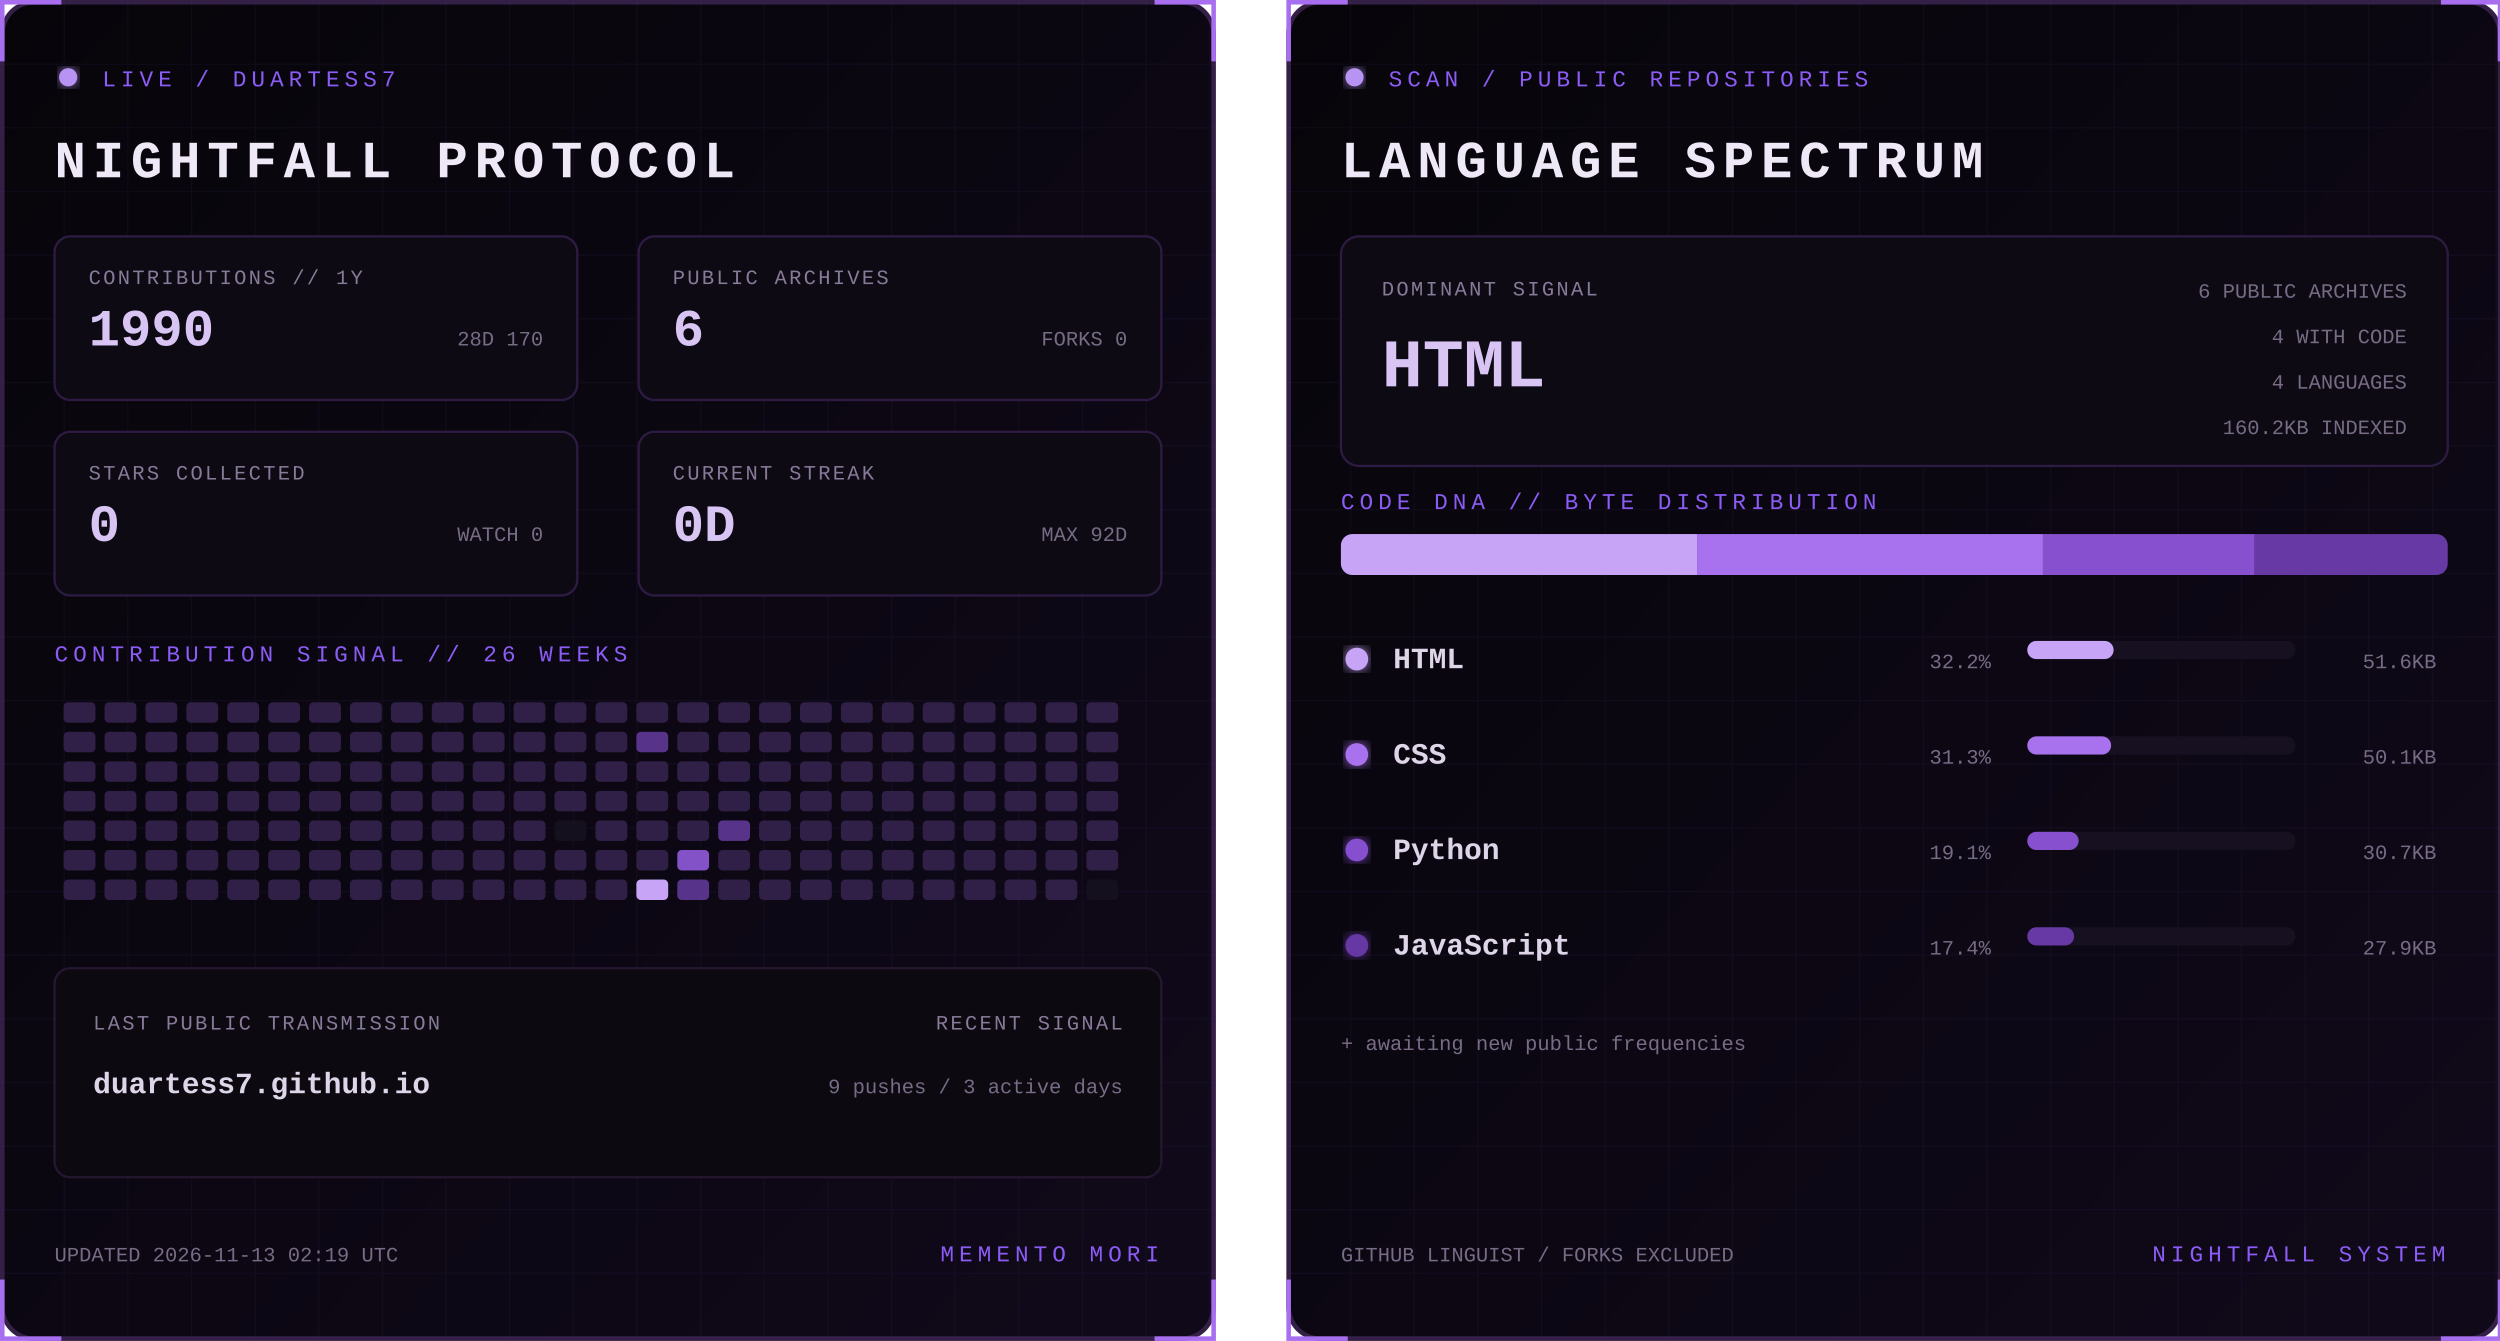
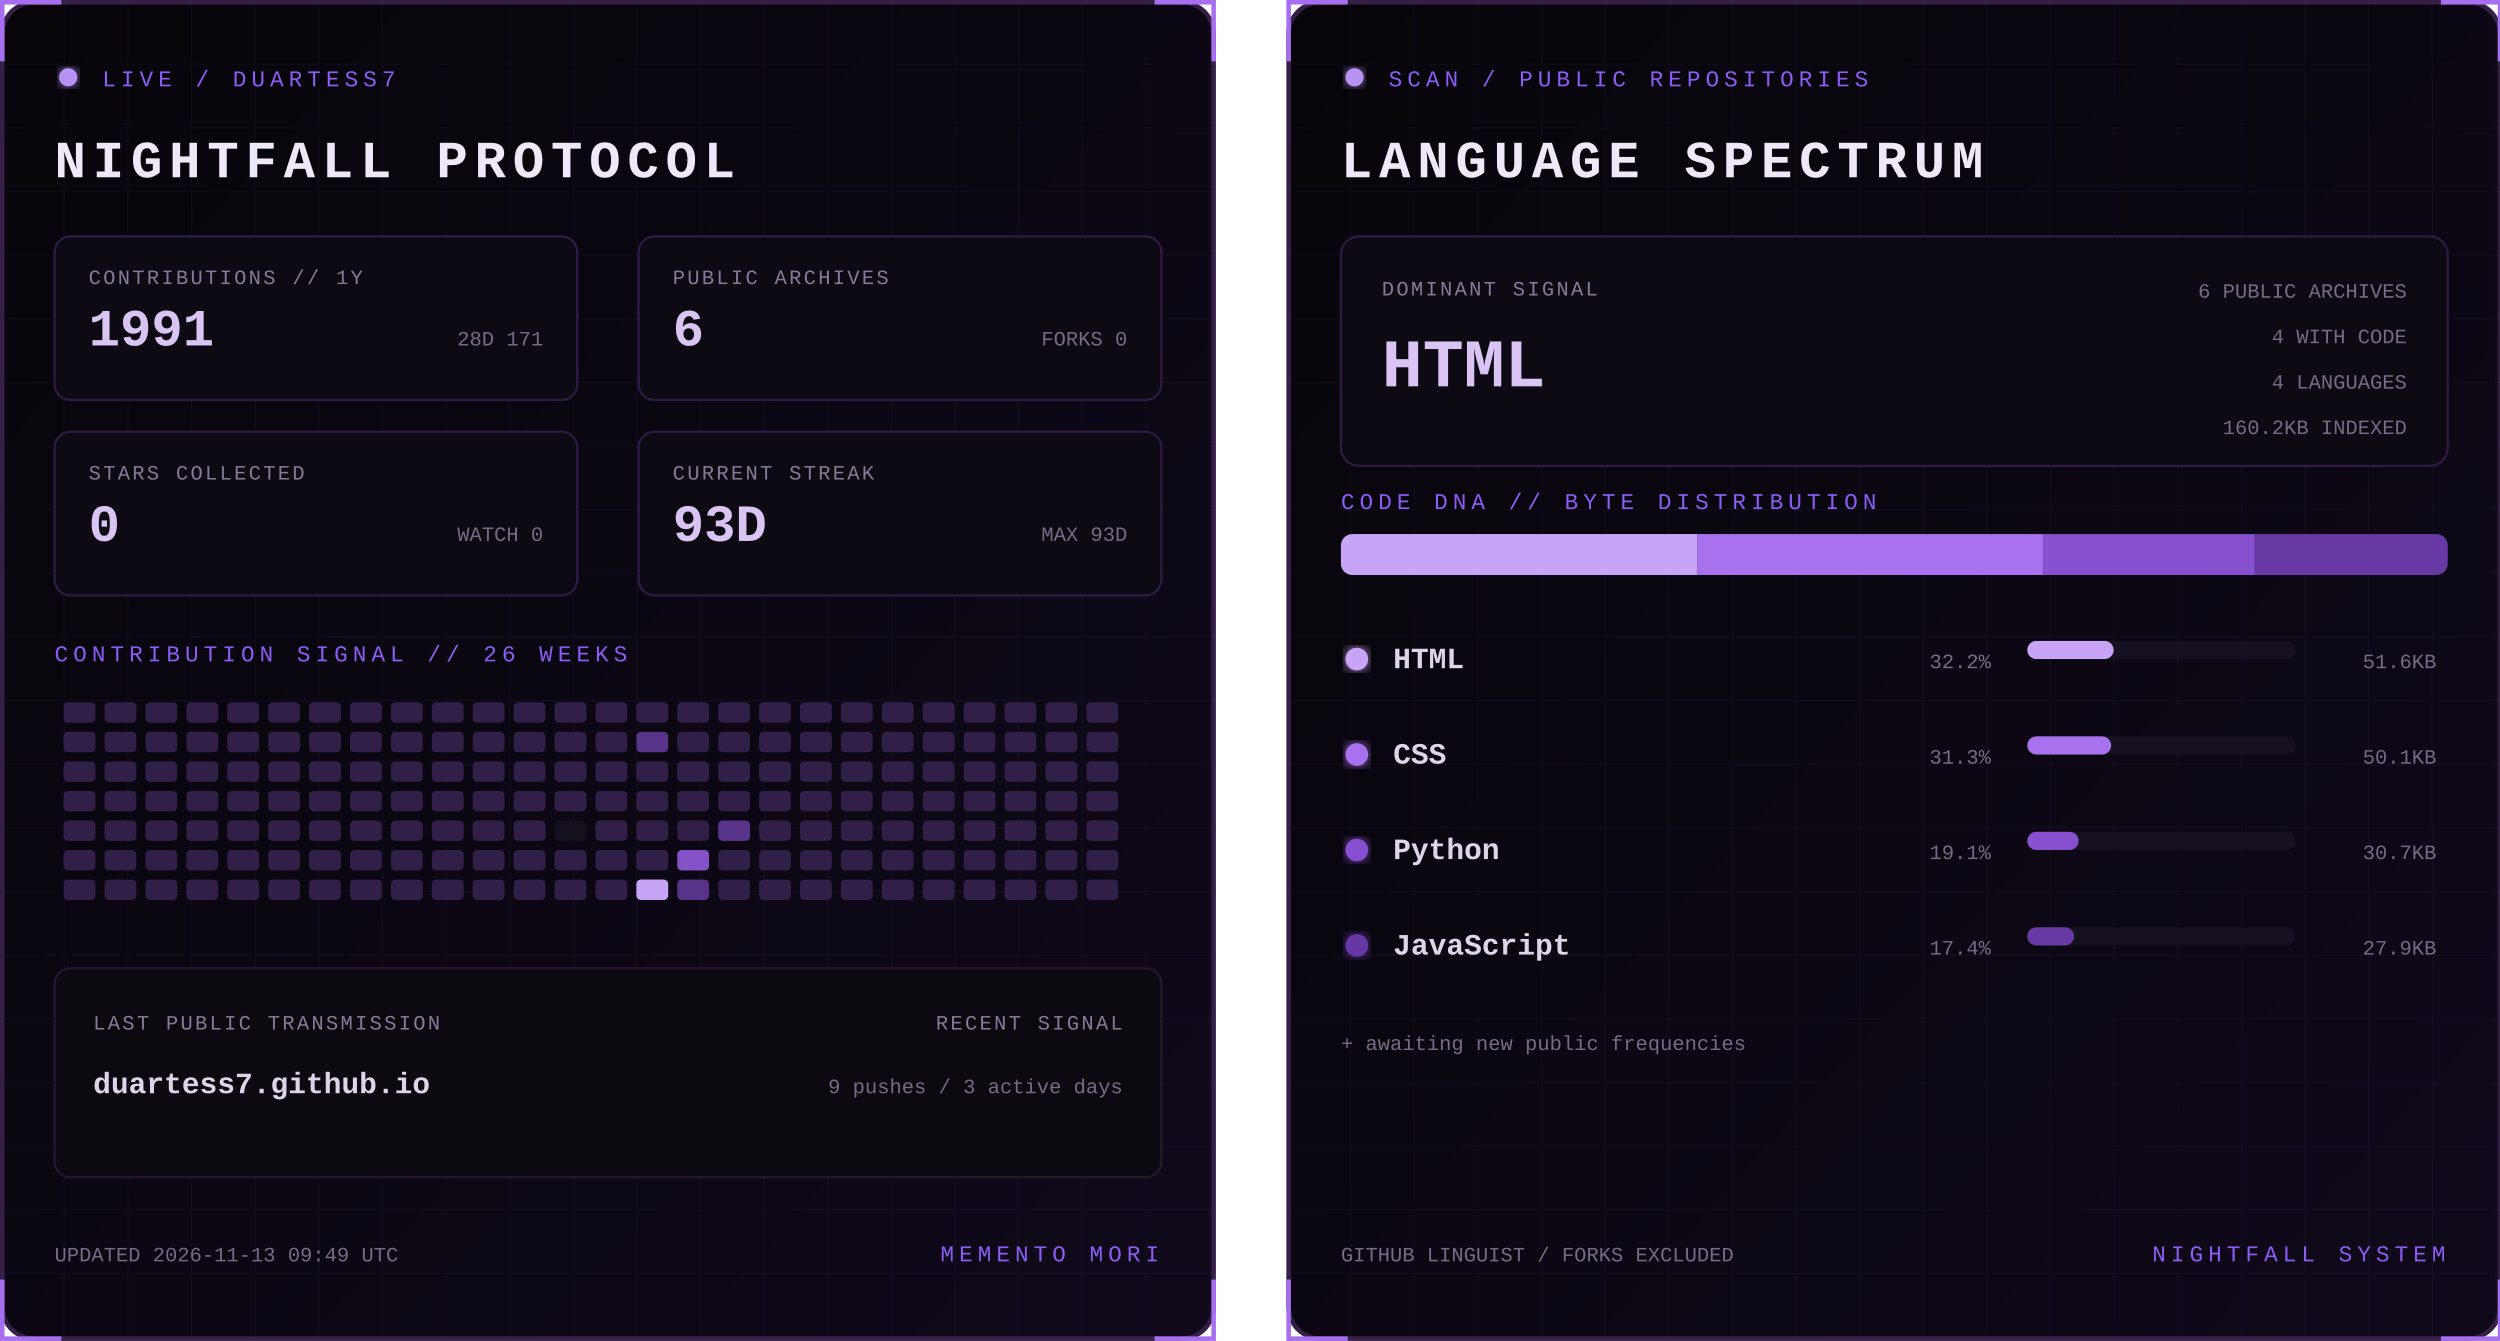
<svg xmlns="http://www.w3.org/2000/svg" width="1100" height="590" viewBox="0 0 1100 590" role="img" aria-labelledby="title desc">
  <defs>
    <linearGradient id="bg" x1="0" y1="0" x2="1" y2="1">
      <stop stop-color="#07050a" />
      <stop offset="1" stop-color="#10091a" />
    </linearGradient>
    <filter id="glow">
      <feGaussianBlur stdDeviation="3" result="b" />
      <feMerge>
        <feMergeNode in="b" />
        <feMergeNode in="SourceGraphic" />
      </feMerge>
    </filter>
    <pattern id="grid" width="28" height="28" patternUnits="userSpaceOnUse">
      <path d="M28 0H0V28" fill="none" stroke="#8b5cf6" stroke-opacity=".055" />
    </pattern>
    <clipPath id="dna">
      <rect x="24" y="235" width="487" height="18" rx="5" />
    </clipPath>
    <style>
      text { font-family: Consolas, 'Courier New', monospace; }
      .kicker { fill:#8b5cf6; font-size:10px; letter-spacing:2.2px; }
      .title { fill:#eee8f7; font-size:23px; font-weight:700; letter-spacing:3px; }
      .label { fill:#887a99; font-size:9px; letter-spacing:1px; }
      .stat { fill:#d8c5f4; font-size:23px; font-weight:700; }
      .detail,.pct { fill:#776b85; font-size:9px; }
      .lang { fill:#ded5e8; font-size:13px; font-weight:700; }
      .hero { fill:#d8c5f4; font-size:30px; font-weight:700; }
      .blink { animation:blink 1.6s step-end infinite; }
      @keyframes blink { 50% { opacity:.25 } }
    </style>
  </defs>
  <g>
    <rect x="1" y="1" width="533" height="588" rx="14" fill="url(#bg)" stroke="#342047" stroke-width="2" />
    <rect x="1" y="1" width="533" height="588" rx="14" fill="url(#grid)" />
    <path d="M27 1H1v26 M508 1h26v26 M534 563v26h-26 M27 589H1v-26" stroke="#a76ff0" stroke-width="2" fill="none" />
    <circle cx="30" cy="34" r="4" fill="#b794f4" filter="url(#glow)" class="blink" />
    <text x="45" y="38" class="kicker">LIVE / DUARTESS7</text>
    <text x="24" y="78" class="title">NIGHTFALL PROTOCOL</text>
    <g transform="translate(24 104)">
      <rect width="230" height="72" rx="7" fill="#0d0a13" stroke="#2d1b43" />
      <text x="15" y="21" class="label">CONTRIBUTIONS // 1Y</text>
-       <text x="15" y="48" class="stat">1990</text>
-       <text x="215" y="48" text-anchor="end" class="detail">28D 170</text>
+       <text x="15" y="48" class="stat">1991</text>
+       <text x="215" y="48" text-anchor="end" class="detail">28D 171</text>
    </g>
    <g transform="translate(281 104)">
      <rect width="230" height="72" rx="7" fill="#0d0a13" stroke="#2d1b43" />
      <text x="15" y="21" class="label">PUBLIC ARCHIVES</text>
      <text x="15" y="48" class="stat">6</text>
      <text x="215" y="48" text-anchor="end" class="detail">FORKS 0</text>
    </g>
    <g transform="translate(24 190)">
      <rect width="230" height="72" rx="7" fill="#0d0a13" stroke="#2d1b43" />
      <text x="15" y="21" class="label">STARS COLLECTED</text>
      <text x="15" y="48" class="stat">0</text>
      <text x="215" y="48" text-anchor="end" class="detail">WATCH 0</text>
    </g>
    <g transform="translate(281 190)">
      <rect width="230" height="72" rx="7" fill="#0d0a13" stroke="#2d1b43" />
      <text x="15" y="21" class="label">CURRENT STREAK</text>
-       <text x="15" y="48" class="stat">0D</text>
-       <text x="215" y="48" text-anchor="end" class="detail">MAX 92D</text>
+       <text x="15" y="48" class="stat">93D</text>
+       <text x="215" y="48" text-anchor="end" class="detail">MAX 93D</text>
    </g>
    <text x="24" y="291" class="kicker">CONTRIBUTION SIGNAL // 26 WEEKS</text>
    <g>
      <rect x="28" y="309" width="14" height="9" rx="2" fill="#302047" />
      <rect x="28" y="322" width="14" height="9" rx="2" fill="#302047" />
      <rect x="28" y="335" width="14" height="9" rx="2" fill="#302047" />
      <rect x="28" y="348" width="14" height="9" rx="2" fill="#302047" />
      <rect x="28" y="361" width="14" height="9" rx="2" fill="#302047" />
      <rect x="28" y="374" width="14" height="9" rx="2" fill="#302047" />
      <rect x="28" y="387" width="14" height="9" rx="2" fill="#302047" />
      <rect x="46" y="309" width="14" height="9" rx="2" fill="#302047" />
      <rect x="46" y="322" width="14" height="9" rx="2" fill="#302047" />
      <rect x="46" y="335" width="14" height="9" rx="2" fill="#302047" />
      <rect x="46" y="348" width="14" height="9" rx="2" fill="#302047" />
      <rect x="46" y="361" width="14" height="9" rx="2" fill="#302047" />
      <rect x="46" y="374" width="14" height="9" rx="2" fill="#302047" />
      <rect x="46" y="387" width="14" height="9" rx="2" fill="#302047" />
      <rect x="64" y="309" width="14" height="9" rx="2" fill="#302047" />
      <rect x="64" y="322" width="14" height="9" rx="2" fill="#302047" />
      <rect x="64" y="335" width="14" height="9" rx="2" fill="#302047" />
      <rect x="64" y="348" width="14" height="9" rx="2" fill="#302047" />
      <rect x="64" y="361" width="14" height="9" rx="2" fill="#302047" />
      <rect x="64" y="374" width="14" height="9" rx="2" fill="#302047" />
      <rect x="64" y="387" width="14" height="9" rx="2" fill="#302047" />
      <rect x="82" y="309" width="14" height="9" rx="2" fill="#302047" />
      <rect x="82" y="322" width="14" height="9" rx="2" fill="#302047" />
      <rect x="82" y="335" width="14" height="9" rx="2" fill="#302047" />
      <rect x="82" y="348" width="14" height="9" rx="2" fill="#302047" />
      <rect x="82" y="361" width="14" height="9" rx="2" fill="#302047" />
      <rect x="82" y="374" width="14" height="9" rx="2" fill="#302047" />
      <rect x="82" y="387" width="14" height="9" rx="2" fill="#302047" />
      <rect x="100" y="309" width="14" height="9" rx="2" fill="#302047" />
      <rect x="100" y="322" width="14" height="9" rx="2" fill="#302047" />
      <rect x="100" y="335" width="14" height="9" rx="2" fill="#302047" />
      <rect x="100" y="348" width="14" height="9" rx="2" fill="#302047" />
      <rect x="100" y="361" width="14" height="9" rx="2" fill="#302047" />
      <rect x="100" y="374" width="14" height="9" rx="2" fill="#302047" />
      <rect x="100" y="387" width="14" height="9" rx="2" fill="#302047" />
      <rect x="118" y="309" width="14" height="9" rx="2" fill="#302047" />
      <rect x="118" y="322" width="14" height="9" rx="2" fill="#302047" />
      <rect x="118" y="335" width="14" height="9" rx="2" fill="#302047" />
      <rect x="118" y="348" width="14" height="9" rx="2" fill="#302047" />
      <rect x="118" y="361" width="14" height="9" rx="2" fill="#302047" />
      <rect x="118" y="374" width="14" height="9" rx="2" fill="#302047" />
      <rect x="118" y="387" width="14" height="9" rx="2" fill="#302047" />
      <rect x="136" y="309" width="14" height="9" rx="2" fill="#302047" />
      <rect x="136" y="322" width="14" height="9" rx="2" fill="#302047" />
      <rect x="136" y="335" width="14" height="9" rx="2" fill="#302047" />
      <rect x="136" y="348" width="14" height="9" rx="2" fill="#302047" />
      <rect x="136" y="361" width="14" height="9" rx="2" fill="#302047" />
      <rect x="136" y="374" width="14" height="9" rx="2" fill="#302047" />
      <rect x="136" y="387" width="14" height="9" rx="2" fill="#302047" />
      <rect x="154" y="309" width="14" height="9" rx="2" fill="#302047" />
      <rect x="154" y="322" width="14" height="9" rx="2" fill="#302047" />
      <rect x="154" y="335" width="14" height="9" rx="2" fill="#302047" />
      <rect x="154" y="348" width="14" height="9" rx="2" fill="#302047" />
      <rect x="154" y="361" width="14" height="9" rx="2" fill="#302047" />
      <rect x="154" y="374" width="14" height="9" rx="2" fill="#302047" />
      <rect x="154" y="387" width="14" height="9" rx="2" fill="#302047" />
      <rect x="172" y="309" width="14" height="9" rx="2" fill="#302047" />
      <rect x="172" y="322" width="14" height="9" rx="2" fill="#302047" />
      <rect x="172" y="335" width="14" height="9" rx="2" fill="#302047" />
      <rect x="172" y="348" width="14" height="9" rx="2" fill="#302047" />
      <rect x="172" y="361" width="14" height="9" rx="2" fill="#302047" />
      <rect x="172" y="374" width="14" height="9" rx="2" fill="#302047" />
      <rect x="172" y="387" width="14" height="9" rx="2" fill="#302047" />
      <rect x="190" y="309" width="14" height="9" rx="2" fill="#302047" />
      <rect x="190" y="322" width="14" height="9" rx="2" fill="#302047" />
      <rect x="190" y="335" width="14" height="9" rx="2" fill="#302047" />
      <rect x="190" y="348" width="14" height="9" rx="2" fill="#302047" />
      <rect x="190" y="361" width="14" height="9" rx="2" fill="#302047" />
      <rect x="190" y="374" width="14" height="9" rx="2" fill="#302047" />
      <rect x="190" y="387" width="14" height="9" rx="2" fill="#302047" />
      <rect x="208" y="309" width="14" height="9" rx="2" fill="#302047" />
      <rect x="208" y="322" width="14" height="9" rx="2" fill="#302047" />
      <rect x="208" y="335" width="14" height="9" rx="2" fill="#302047" />
      <rect x="208" y="348" width="14" height="9" rx="2" fill="#302047" />
      <rect x="208" y="361" width="14" height="9" rx="2" fill="#302047" />
      <rect x="208" y="374" width="14" height="9" rx="2" fill="#302047" />
      <rect x="208" y="387" width="14" height="9" rx="2" fill="#302047" />
      <rect x="226" y="309" width="14" height="9" rx="2" fill="#302047" />
      <rect x="226" y="322" width="14" height="9" rx="2" fill="#302047" />
      <rect x="226" y="335" width="14" height="9" rx="2" fill="#302047" />
      <rect x="226" y="348" width="14" height="9" rx="2" fill="#302047" />
      <rect x="226" y="361" width="14" height="9" rx="2" fill="#302047" />
      <rect x="226" y="374" width="14" height="9" rx="2" fill="#302047" />
      <rect x="226" y="387" width="14" height="9" rx="2" fill="#302047" />
      <rect x="244" y="309" width="14" height="9" rx="2" fill="#302047" />
      <rect x="244" y="322" width="14" height="9" rx="2" fill="#302047" />
      <rect x="244" y="335" width="14" height="9" rx="2" fill="#302047" />
      <rect x="244" y="348" width="14" height="9" rx="2" fill="#302047" />
      <rect x="244" y="361" width="14" height="9" rx="2" fill="#15101d" />
      <rect x="244" y="374" width="14" height="9" rx="2" fill="#302047" />
      <rect x="244" y="387" width="14" height="9" rx="2" fill="#302047" />
      <rect x="262" y="309" width="14" height="9" rx="2" fill="#302047" />
      <rect x="262" y="322" width="14" height="9" rx="2" fill="#302047" />
      <rect x="262" y="335" width="14" height="9" rx="2" fill="#302047" />
      <rect x="262" y="348" width="14" height="9" rx="2" fill="#302047" />
      <rect x="262" y="361" width="14" height="9" rx="2" fill="#302047" />
      <rect x="262" y="374" width="14" height="9" rx="2" fill="#302047" />
      <rect x="262" y="387" width="14" height="9" rx="2" fill="#302047" />
      <rect x="280" y="309" width="14" height="9" rx="2" fill="#302047" />
      <rect x="280" y="322" width="14" height="9" rx="2" fill="#57338a" />
      <rect x="280" y="335" width="14" height="9" rx="2" fill="#302047" />
      <rect x="280" y="348" width="14" height="9" rx="2" fill="#302047" />
      <rect x="280" y="361" width="14" height="9" rx="2" fill="#302047" />
      <rect x="280" y="374" width="14" height="9" rx="2" fill="#302047" />
      <rect x="280" y="387" width="14" height="9" rx="2" fill="#c7a4f6" />
      <rect x="298" y="309" width="14" height="9" rx="2" fill="#302047" />
      <rect x="298" y="322" width="14" height="9" rx="2" fill="#302047" />
      <rect x="298" y="335" width="14" height="9" rx="2" fill="#302047" />
      <rect x="298" y="348" width="14" height="9" rx="2" fill="#302047" />
      <rect x="298" y="361" width="14" height="9" rx="2" fill="#302047" />
      <rect x="298" y="374" width="14" height="9" rx="2" fill="#8452c7" />
      <rect x="298" y="387" width="14" height="9" rx="2" fill="#57338a" />
      <rect x="316" y="309" width="14" height="9" rx="2" fill="#302047" />
      <rect x="316" y="322" width="14" height="9" rx="2" fill="#302047" />
      <rect x="316" y="335" width="14" height="9" rx="2" fill="#302047" />
      <rect x="316" y="348" width="14" height="9" rx="2" fill="#302047" />
      <rect x="316" y="361" width="14" height="9" rx="2" fill="#57338a" />
      <rect x="316" y="374" width="14" height="9" rx="2" fill="#302047" />
      <rect x="316" y="387" width="14" height="9" rx="2" fill="#302047" />
      <rect x="334" y="309" width="14" height="9" rx="2" fill="#302047" />
      <rect x="334" y="322" width="14" height="9" rx="2" fill="#302047" />
      <rect x="334" y="335" width="14" height="9" rx="2" fill="#302047" />
      <rect x="334" y="348" width="14" height="9" rx="2" fill="#302047" />
      <rect x="334" y="361" width="14" height="9" rx="2" fill="#302047" />
      <rect x="334" y="374" width="14" height="9" rx="2" fill="#302047" />
      <rect x="334" y="387" width="14" height="9" rx="2" fill="#302047" />
      <rect x="352" y="309" width="14" height="9" rx="2" fill="#302047" />
      <rect x="352" y="322" width="14" height="9" rx="2" fill="#302047" />
      <rect x="352" y="335" width="14" height="9" rx="2" fill="#302047" />
      <rect x="352" y="348" width="14" height="9" rx="2" fill="#302047" />
      <rect x="352" y="361" width="14" height="9" rx="2" fill="#302047" />
      <rect x="352" y="374" width="14" height="9" rx="2" fill="#302047" />
      <rect x="352" y="387" width="14" height="9" rx="2" fill="#302047" />
      <rect x="370" y="309" width="14" height="9" rx="2" fill="#302047" />
      <rect x="370" y="322" width="14" height="9" rx="2" fill="#302047" />
      <rect x="370" y="335" width="14" height="9" rx="2" fill="#302047" />
      <rect x="370" y="348" width="14" height="9" rx="2" fill="#302047" />
      <rect x="370" y="361" width="14" height="9" rx="2" fill="#302047" />
      <rect x="370" y="374" width="14" height="9" rx="2" fill="#302047" />
      <rect x="370" y="387" width="14" height="9" rx="2" fill="#302047" />
      <rect x="388" y="309" width="14" height="9" rx="2" fill="#302047" />
      <rect x="388" y="322" width="14" height="9" rx="2" fill="#302047" />
      <rect x="388" y="335" width="14" height="9" rx="2" fill="#302047" />
      <rect x="388" y="348" width="14" height="9" rx="2" fill="#302047" />
      <rect x="388" y="361" width="14" height="9" rx="2" fill="#302047" />
      <rect x="388" y="374" width="14" height="9" rx="2" fill="#302047" />
      <rect x="388" y="387" width="14" height="9" rx="2" fill="#302047" />
      <rect x="406" y="309" width="14" height="9" rx="2" fill="#302047" />
      <rect x="406" y="322" width="14" height="9" rx="2" fill="#302047" />
      <rect x="406" y="335" width="14" height="9" rx="2" fill="#302047" />
      <rect x="406" y="348" width="14" height="9" rx="2" fill="#302047" />
      <rect x="406" y="361" width="14" height="9" rx="2" fill="#302047" />
      <rect x="406" y="374" width="14" height="9" rx="2" fill="#302047" />
      <rect x="406" y="387" width="14" height="9" rx="2" fill="#302047" />
      <rect x="424" y="309" width="14" height="9" rx="2" fill="#302047" />
      <rect x="424" y="322" width="14" height="9" rx="2" fill="#302047" />
      <rect x="424" y="335" width="14" height="9" rx="2" fill="#302047" />
      <rect x="424" y="348" width="14" height="9" rx="2" fill="#302047" />
      <rect x="424" y="361" width="14" height="9" rx="2" fill="#302047" />
      <rect x="424" y="374" width="14" height="9" rx="2" fill="#302047" />
      <rect x="424" y="387" width="14" height="9" rx="2" fill="#302047" />
      <rect x="442" y="309" width="14" height="9" rx="2" fill="#302047" />
      <rect x="442" y="322" width="14" height="9" rx="2" fill="#302047" />
      <rect x="442" y="335" width="14" height="9" rx="2" fill="#302047" />
      <rect x="442" y="348" width="14" height="9" rx="2" fill="#302047" />
      <rect x="442" y="361" width="14" height="9" rx="2" fill="#302047" />
      <rect x="442" y="374" width="14" height="9" rx="2" fill="#302047" />
      <rect x="442" y="387" width="14" height="9" rx="2" fill="#302047" />
      <rect x="460" y="309" width="14" height="9" rx="2" fill="#302047" />
      <rect x="460" y="322" width="14" height="9" rx="2" fill="#302047" />
      <rect x="460" y="335" width="14" height="9" rx="2" fill="#302047" />
      <rect x="460" y="348" width="14" height="9" rx="2" fill="#302047" />
      <rect x="460" y="361" width="14" height="9" rx="2" fill="#302047" />
      <rect x="460" y="374" width="14" height="9" rx="2" fill="#302047" />
      <rect x="460" y="387" width="14" height="9" rx="2" fill="#302047" />
      <rect x="478" y="309" width="14" height="9" rx="2" fill="#302047" />
      <rect x="478" y="322" width="14" height="9" rx="2" fill="#302047" />
      <rect x="478" y="335" width="14" height="9" rx="2" fill="#302047" />
      <rect x="478" y="348" width="14" height="9" rx="2" fill="#302047" />
      <rect x="478" y="361" width="14" height="9" rx="2" fill="#302047" />
      <rect x="478" y="374" width="14" height="9" rx="2" fill="#302047" />
-       <rect x="478" y="387" width="14" height="9" rx="2" fill="#15101d" />
+       <rect x="478" y="387" width="14" height="9" rx="2" fill="#302047" />
    </g>
    <rect x="24" y="426" width="487" height="92" rx="7" fill="#0c0911" stroke="#24172f" />
    <text x="41" y="453" class="label">LAST PUBLIC TRANSMISSION</text>
    <text x="41" y="481" class="lang">duartess7.github.io</text>
    <text x="494" y="453" text-anchor="end" class="label">RECENT SIGNAL</text>
    <text x="494" y="481" text-anchor="end" class="detail">9 pushes / 3 active days</text>
-     <text x="24" y="555" class="detail">UPDATED 2026-11-13 02:19 UTC</text>
+     <text x="24" y="555" class="detail">UPDATED 2026-11-13 09:49 UTC</text>
    <text x="510" y="555" text-anchor="end" class="kicker">MEMENTO MORI</text>
  </g>
  <g transform="translate(566)">
    <rect x="1" y="1" width="533" height="588" rx="14" fill="url(#bg)" stroke="#342047" stroke-width="2" />
    <rect x="1" y="1" width="533" height="588" rx="14" fill="url(#grid)" />
    <path d="M27 1H1v26 M508 1h26v26 M534 563v26h-26 M27 589H1v-26" stroke="#a76ff0" stroke-width="2" fill="none" />
    <circle cx="30" cy="34" r="4" fill="#b794f4" filter="url(#glow)" class="blink" />
    <text x="45" y="38" class="kicker">SCAN / PUBLIC REPOSITORIES</text>
    <text x="24" y="78" class="title">LANGUAGE SPECTRUM</text>
    <rect x="24" y="104" width="487" height="101" rx="8" fill="#0d0a13" stroke="#2d1b43" />
    <text x="42" y="130" class="label">DOMINANT SIGNAL</text>
    <text x="42" y="170" class="hero">HTML</text>
    <text x="493" y="131" text-anchor="end" class="detail">6 PUBLIC ARCHIVES</text>
    <text x="493" y="151" text-anchor="end" class="detail">4 WITH CODE</text>
    <text x="493" y="171" text-anchor="end" class="detail">4 LANGUAGES</text>
    <text x="493" y="191" text-anchor="end" class="detail">160.2KB INDEXED</text>
    <text x="24" y="224" class="kicker">CODE DNA // BYTE DISTRIBUTION</text>
    <rect x="24" y="235" width="487" height="18" rx="5" fill="#171020" />
    <g clip-path="url(#dna)">
      <rect x="24.0" y="235" width="156.7" height="18" fill="#c7a4f6" />
      <rect x="180.7" y="235" width="152.2" height="18" fill="#a871ed" />
      <rect x="332.9" y="235" width="93.2" height="18" fill="#8650cf" />
      <rect x="426.1" y="235" width="84.9" height="18" fill="#6639a4" />
    </g>
    <circle cx="31" cy="290" r="5" fill="#c7a4f6" filter="url(#glow)" />
    <text x="47" y="294" class="lang">HTML</text>
    <text x="310" y="294" text-anchor="end" class="pct">32.2%</text>
    <rect x="326" y="282" width="118" height="8" rx="4" fill="#171020" />
    <rect x="326" y="282" width="38.0" height="8" rx="4" fill="#c7a4f6" />
    <text x="506" y="294" text-anchor="end" class="detail">51.6KB</text>
    <circle cx="31" cy="332" r="5" fill="#a871ed" filter="url(#glow)" />
    <text x="47" y="336" class="lang">CSS</text>
    <text x="310" y="336" text-anchor="end" class="pct">31.3%</text>
    <rect x="326" y="324" width="118" height="8" rx="4" fill="#171020" />
    <rect x="326" y="324" width="36.9" height="8" rx="4" fill="#a871ed" />
    <text x="506" y="336" text-anchor="end" class="detail">50.1KB</text>
    <circle cx="31" cy="374" r="5" fill="#8650cf" filter="url(#glow)" />
    <text x="47" y="378" class="lang">Python</text>
    <text x="310" y="378" text-anchor="end" class="pct">19.1%</text>
    <rect x="326" y="366" width="118" height="8" rx="4" fill="#171020" />
    <rect x="326" y="366" width="22.6" height="8" rx="4" fill="#8650cf" />
    <text x="506" y="378" text-anchor="end" class="detail">30.7KB</text>
    <circle cx="31" cy="416" r="5" fill="#6639a4" filter="url(#glow)" />
    <text x="47" y="420" class="lang">JavaScript</text>
    <text x="310" y="420" text-anchor="end" class="pct">17.4%</text>
    <rect x="326" y="408" width="118" height="8" rx="4" fill="#171020" />
    <rect x="326" y="408" width="20.6" height="8" rx="4" fill="#6639a4" />
    <text x="506" y="420" text-anchor="end" class="detail">27.9KB</text>
    <text x="24" y="462" class="detail">+ awaiting new public frequencies</text>
    <text x="24" y="555" class="detail">GITHUB LINGUIST / FORKS EXCLUDED</text>
    <text x="510" y="555" text-anchor="end" class="kicker">NIGHTFALL SYSTEM</text>
  </g>
</svg>
